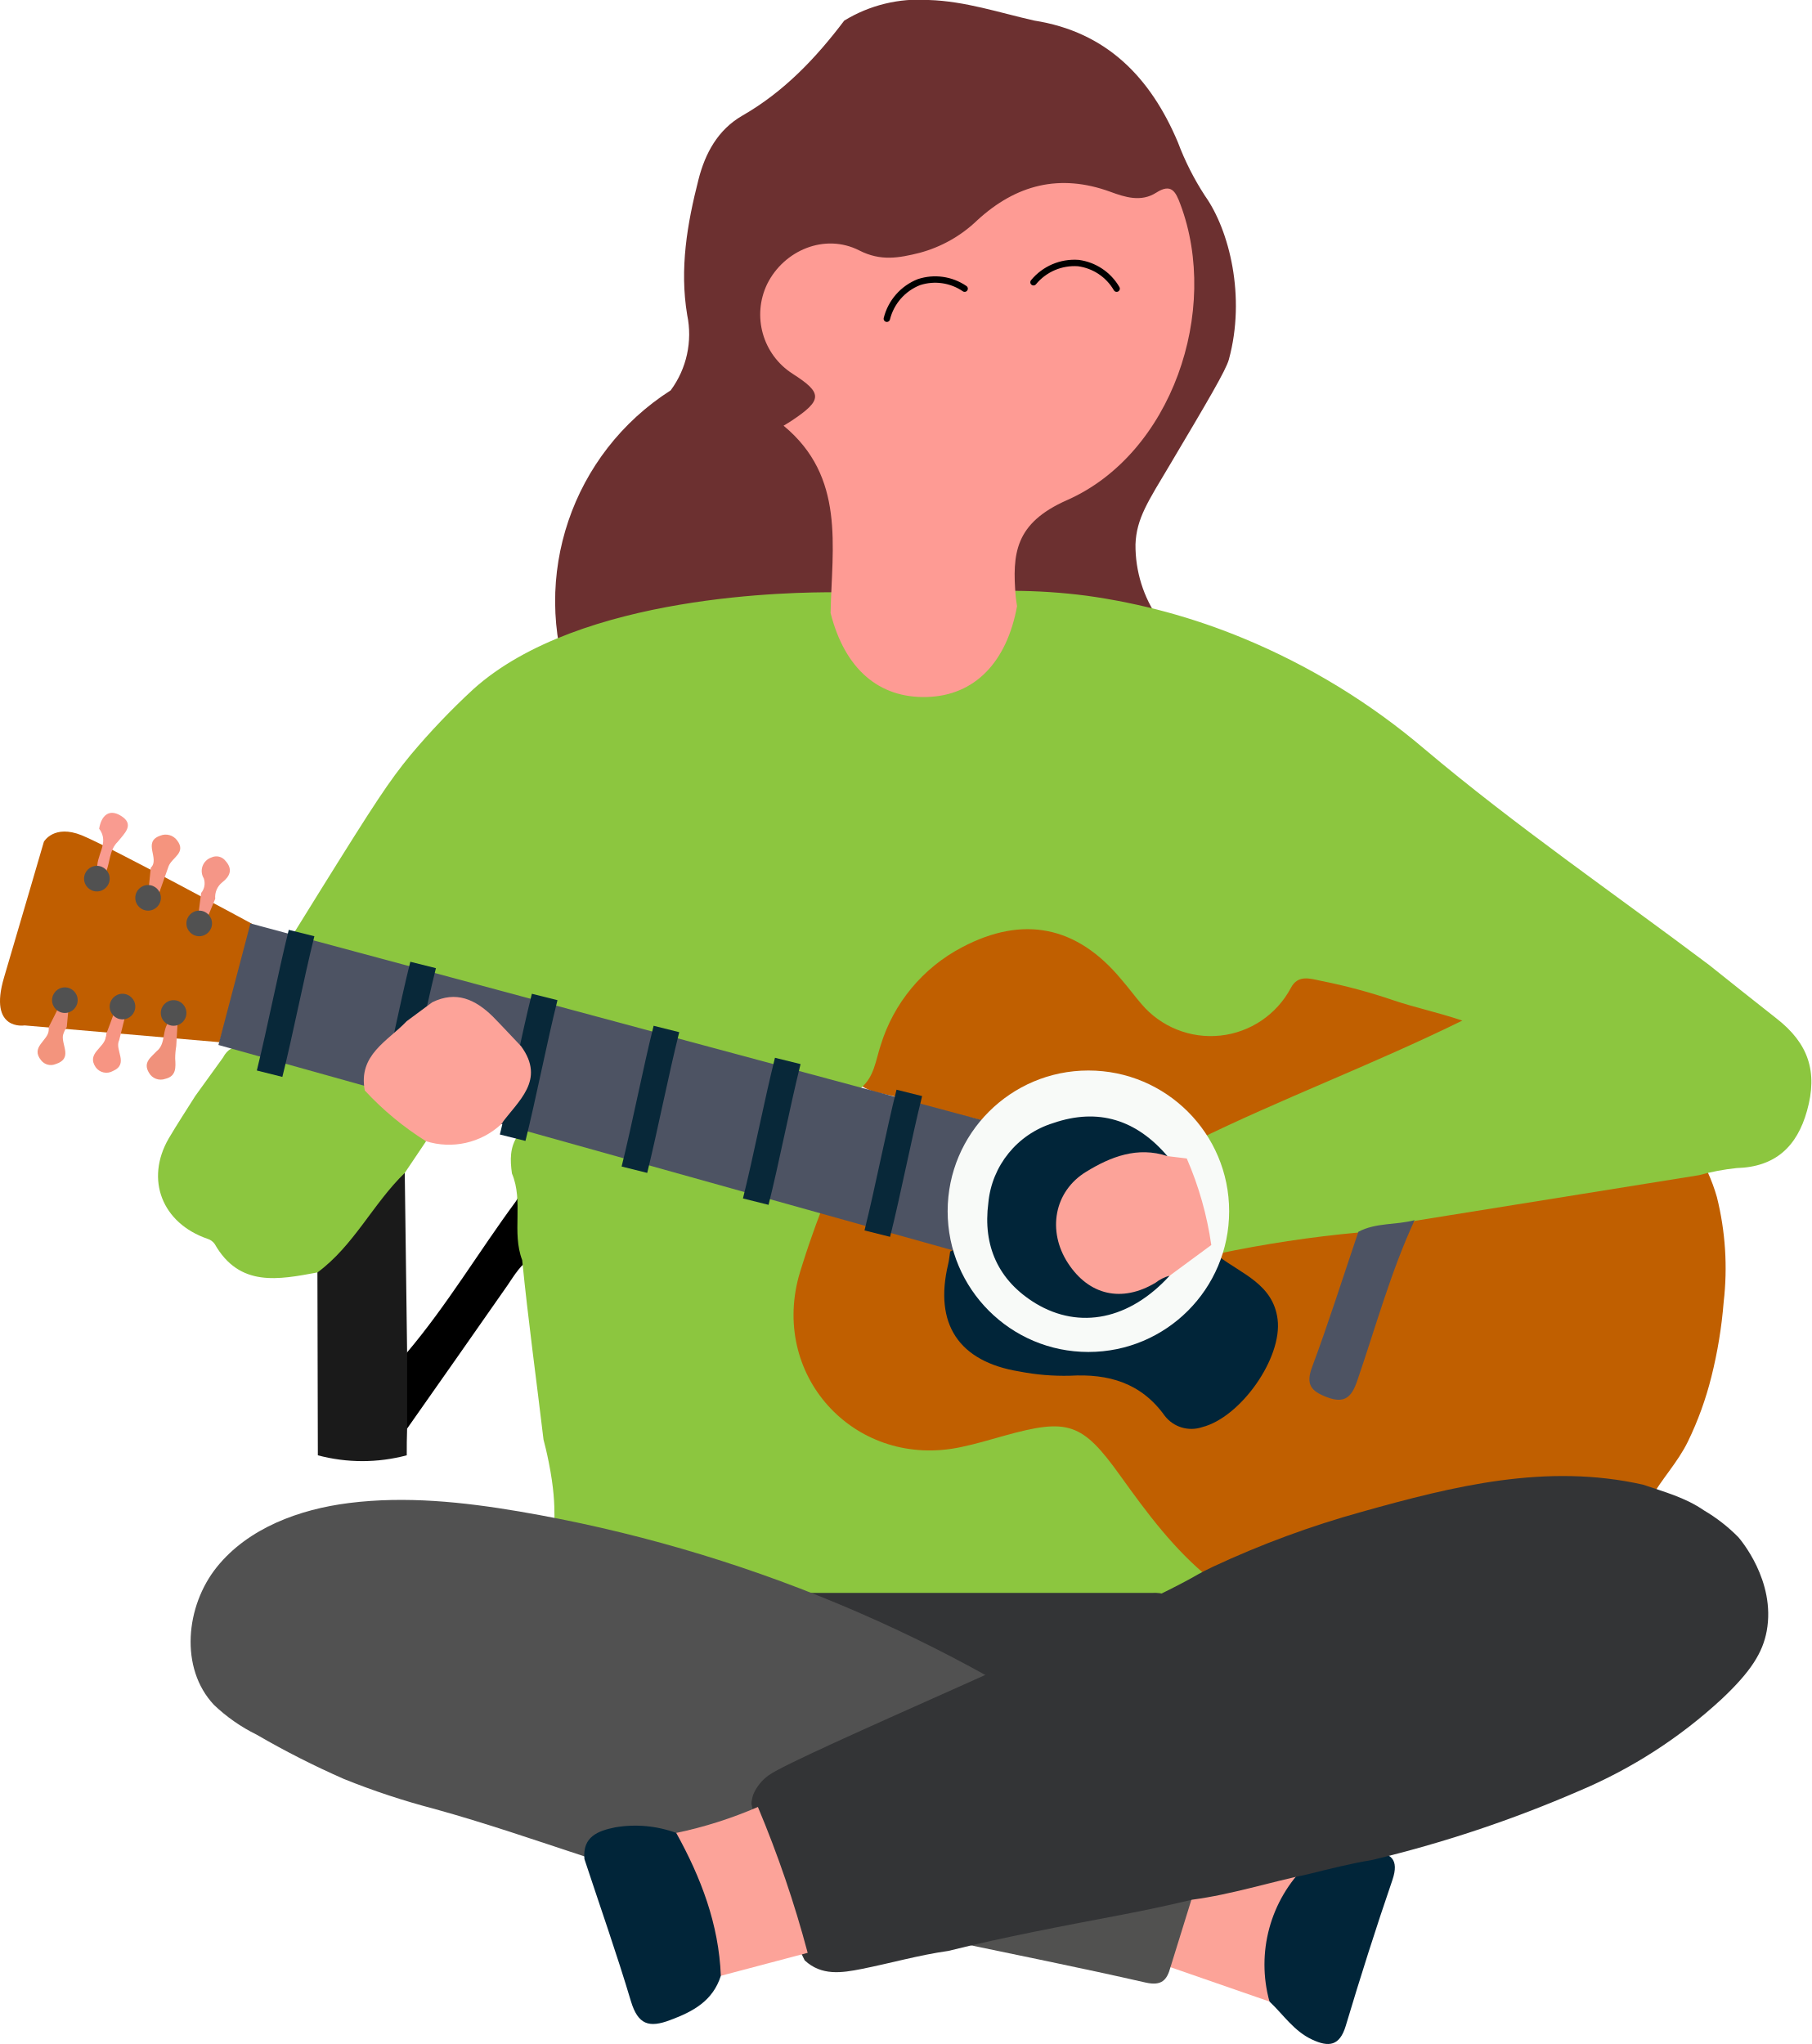
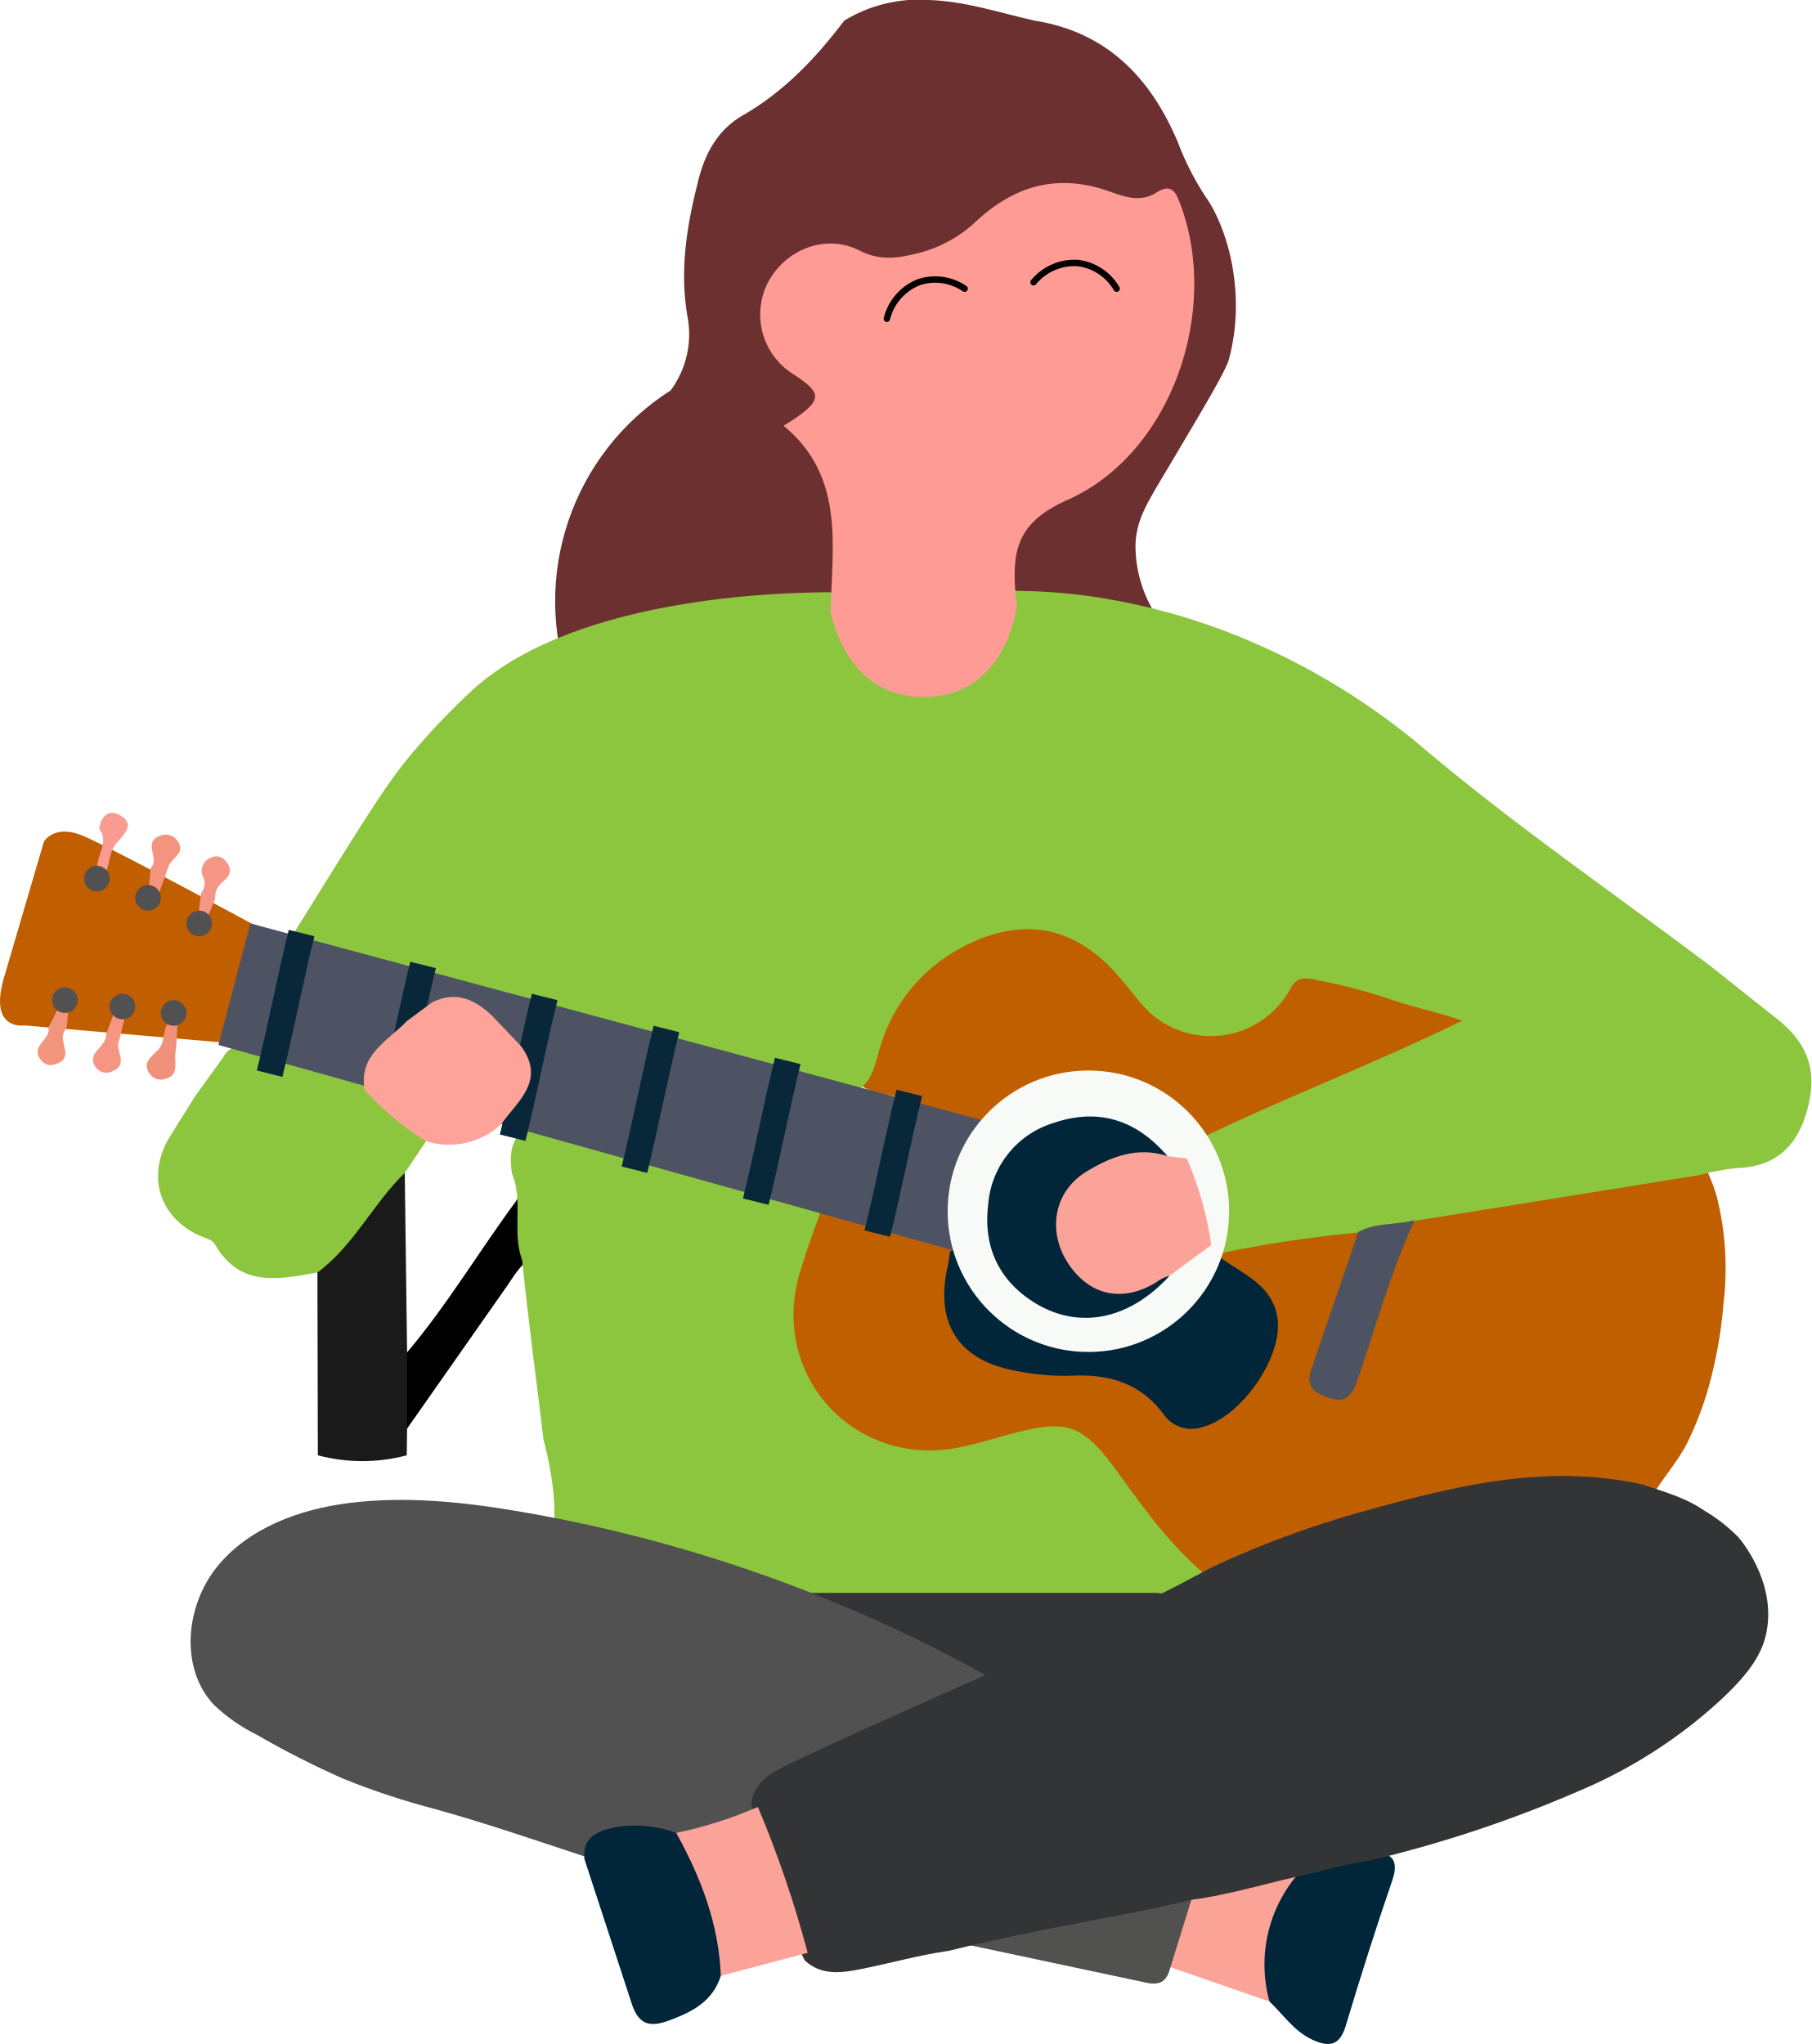
- <svg xmlns="http://www.w3.org/2000/svg" viewBox="0 0 254.69 287.42">
+ <svg xmlns="http://www.w3.org/2000/svg" xmlns:xlink="http://www.w3.org/1999/xlink" viewBox="0 0 254.69 287.42">
+   <path d="M242.35 183.09a41.29 41.29 0 0 0-.95-14.75c-1.36-4.77-4.16-9.27-8.36-11.9-6.9-4.31-15.79-2.84-23.77-1.26-39.92 7.91-44.71 21.91-62.39 19.94-18.08-2-26-16-34.32-11.09s-5.54 22.58-5.4 23.38C110 203.63 125.25 218 135 217.09c1.9-.17 7.67-1.29 13.64 1.67.93.46 1.53 1 2.18 1.27 5.39 2.6 9.79 6.82 14.59 10.4 9 6.7 19.84 11.3 31 11.1s22.59-5.8 28.11-15.53a65.61 65.61 0 0 1 5.37-8.29c1.76-2.28.88-4.69 2.2-7 1.58-2.78 3.8-5.08 5.23-8a46.7 46.7 0 0 0 3.3-9.1 64.19 64.19 0 0 0 1.73-10.52z" fill="#c05f00" />
+   <path d="M110.89 228.28a4.84 4.84 0 0 0 2.58 4.63 61.33 61.33 0 0 0 11.39 6 64.22 64.22 0 0 0 12.74 4.59 65.4 65.4 0 0 0 8.94 1 11.89 11.89 0 0 0 4.76-.34 11.12 11.12 0 0 0 3.06-1.88 84.82 84.82 0 0 0 12.73-12.4 15.28 15.28 0 0 0 3-4.77.84.84 0 0 0 0-.58.85.85 0 0 0-.48-.37l-7.93-3.47a92.55 92.55 0 0 0-10.62-4.13 46.63 46.63 0 0 0-26.18-.08 67.11 67.11 0 0 1-7.46 2.08c-1.77.3-5.08.22-5.89 2.2-.85 2.16-.71 5.24-.64 7.52z" fill="#333436" />
+   <path d="M178.49 281.45c1.95 1.83 3.43 4.16 6 5.35 2.31 1.08 3.86.93 4.72-1.92 2.06-6.88 4.23-13.72 6.56-20.51 1-2.94-.21-3.84-2.81-4a18.26 18.26 0 0 0-9.22 1.87c-7.4 4.81-9.62 12.96-5.25 19.21z" fill="#012539" />
+   <path d="M133.51 272.92l27.57 5.86c2.25.51 3-.35 3.49-2.16 3.5-2.83 4.77-6.34 3.32-10.71-10.07 1.07-19.86 3.6-29.71 5.75-1.56.34-3.35.02-4.67 1.26z" fill="#515150" />
+   <path d="M167.89 265.91q-1.66 5.35-3.32 10.71l13.92 4.83a19.53 19.53 0 0 1 5.22-19.21c-5.31 1.05-10.71 1.81-15.82 3.67z" fill="#fca398" />
+   <path d="M127.93 154.94l2 .57 9.39 2.37c10-8.78 21.82-7.44 29.46 3.33L209.24 144c0-.37-.07-.74-.11-1.11q-6.23-1.76-12.64-3.44-8.37-2.21-16.48-4.16c-9.39 7.76-14.08 8.38-16.6 7-1.52-.82-1.78-2-3.63-4.54-10.45-14.45-26.62-8.72-33.94 1.44-2.88 4-4.12 8.56-5 13.29 2.08 1.63 4.87 1.22 7.09 2.46z" fill="#c05f00" />
+   <path d="M118.7 2.9c-4 5.29-8.48 10-14.29 13.34-3.5 2-5.27 5.35-6.2 9-1.59 6.23-2.68 12.53-1.59 19.05a13.29 13.29 0 0 1-2.32 10.6 35.17 35.17 0 0 0-14.12 41.68l36.56-10.4c3-5.17 2.24-17.48-1.52-22-1.79-2.15-3-3.87-.53-6.46 1.7-1.81.9-3.78-.87-5.49-5.41-5.22-6.36-8.31-4-12.2 2.22-3.64 5.81-4.43 12.35-2.51 3.59 1.05 6.81-.12 10-1.37a23 23 0 0 0 6.83-4.4c4.57-4 9.82-4.77 15.54-3.42 1.89.44 3.8 1.19 5.74.79 3.44-.72 4.49 1.16 5 4 3 15.69-4 29.92-18.48 37.25-6 3-7.54 9.07-3.85 14.85l20 1.89a18 18 0 0 1-3.3-10.56c.14-3.64 1.75-6 4.87-11.24 5.23-8.81 7.84-13.22 8.26-14.75 2.41-8.81.07-18.19-3.35-23a38.64 38.64 0 0 1-3.82-7.55c-3.84-9.09-10-15.51-20.21-17.11-4.91-1.11-9.7-2.73-14.82-2.89a20.08 20.08 0 0 0-11.88 2.9z" fill="#6c3030" />
+   <path d="M238.88 165.25a32.51 32.51 0 0 1 5.28-1c5.44-.15 8.5-3 9.91-8.06 1.54-5.48.21-9.48-4.32-13l-9.46-7.51c-13.39-10.07-27.24-19.58-40-30.35a95.88 95.88 0 0 0-25.44-15.56 89.71 89.71 0 0 0-22.05-6 82.06 82.06 0 0 0-10.52-.69c.09 1.68.08 5.83-2.7 9-5 5.7-16.27 5.11-20.51-.8a11.66 11.66 0 0 1-1.78-8c-5.28 0-35.73.13-50.75 13.64a100.46 100.46 0 0 0-8.8 9.23c-3 3.64-5 6.69-12.84 19.29l-6.06 9.77 5.36-2.43c4.72 2.64 10.14 3 15.17 4.59a9.17 9.17 0 0 0 2 .48c5 1.34 9.93 3.09 15.06 4a4.23 4.23 0 0 0 1.32.3 115.37 115.37 0 0 0 14.21 4.24c1.32.26 2.61.61 3.91 1 4.31 1.19 8.52 2.8 12.92 3.68 1.38.18 2.55 1 3.94 1.18 2.71.86 5.41 2 8.31.74 1.88-1.55 2.08-3.89 2.78-6a23.25 23.25 0 0 1 11.45-13.79c8.58-4.53 16.15-3 22.38 4.51 1 1.15 1.87 2.34 2.84 3.47a12.76 12.76 0 0 0 21-2.25c1-1.92 2.69-1.33 4.27-1a79.45 79.45 0 0 1 10.17 2.73c2.94 1 6 1.63 9.68 2.85-12.77 6.27-25.5 11-37.68 17a4.09 4.09 0 0 0-1.75 2.83 43.93 43.93 0 0 0 3.27 11.89 2.31 2.31 0 0 0 1.73 1.08 172.78 172.78 0 0 1 19.84-3 6.87 6.87 0 0 0 7.91-1.64z" fill="#8cc63f" />
+   <path d="M73.48 165.18c-.45 1.24-.13 2.63-1 3.82-5.16 7-9.62 14.52-15.26 21.19-2.7 3.83-2.7 6.92 0 10.72l14.12-20.15c1-1.47 1.88-3 3.51-4q-.68-5.76-1.37-11.58z" />
+   <path d="M170.16 222c-5.07-4.08-8.89-9.25-12.64-14.48-5.36-7.49-7.33-8.14-16.33-5.63-2 .56-4 1.16-6.06 1.59-14.56 3.12-26.68-9.56-22.84-23.93.13-.48.35-1.16.59-1.93 1.26-4 2.45-7.08 3.27-9.13a14.57 14.57 0 0 1-3.68.13 12.61 12.61 0 0 1-4.46-1 15.06 15.06 0 0 0-3.26-1.09A134.63 134.63 0 0 0 91.62 163c-1.41-.09-2.63-.92-4-1a74.23 74.23 0 0 0-9.82-3c-1.73-.42-3.52-.74-5 .69-1.14 1.64-1.08 3.47-.82 5.32 1.66 3.92-.06 8.25 1.44 12.18.84 8.44 2 16.84 3 25.25.18.68.46 1.79.73 3.15 1.5 7.46.24 9 1.25 11.5 3.26 8.17 22.71 7.79 25.09 7.49a7 7 0 0 0 2.92-.33 9.33 9.33 0 0 1 3.11-.26h52.41a5.32 5.32 0 0 1 2.2.3c2.43.4 4.22-.93 6.03-2.29z" fill="#8cc63f" />
+   <path d="M143 85.23l-.19-1.33c-.5-6.07-.13-10.33 7.23-13.58 14.71-6.5 21.54-26.65 15.92-41.6-.65-1.74-1.25-3-3.39-1.63s-4.39.64-6.48-.13c-7.09-2.58-13.22-1-18.67 4a18.64 18.64 0 0 1-8.11 4.59c-2.9.72-5.46 1.22-8.51-.34-4.85-2.46-10.59 0-12.93 4.72a9.89 9.89 0 0 0 3.56 12.62c4.26 2.72 4.24 3.7-.14 6.62-.36.24-.73.45-1.12.69 8.72 7.2 6.8 17 6.61 26.34 2 7.87 6.79 12 13.54 11.81S141.56 93.1 143 85.23z" fill="#fe9b94" />
+   <path d="M3.46 144.19s-5.14.85-2.89-6.75l5.6-19.08s1.41-2.49 5.33-.9 24 12.48 24 12.48l-4.63 16.61z" fill="#c05e00" />
+   <path d="M48.37 250.16a122.16 122.16 0 0 1-12.29-6.24 24 24 0 0 1-6-4.19c-4.84-5.14-4-13.9.41-19.38s11.58-8.12 18.58-9c7.94-1 16-.16 23.9 1.18a206.74 206.74 0 0 1 85.87 35.85 27.75 27.75 0 0 1-10 6.48c-8.93 3.72-18.71 4.79-28.15 6.94-6.46 1.47-12.85 3.48-19.47 3.91a31.08 31.08 0 0 1-10.43-1c-3-.87-5.59-2.68-8.56-3.65-7-2.31-14-4.72-21.15-6.7a105 105 0 0 1-12.71-4.2z" fill="#515151" />
+   <path d="M167.2 222.08l3.32-1.76a133.84 133.84 0 0 1 20.94-7.73c12.94-3.63 25.95-6.88 39.56-3.82 2.93 1 5.95 1.81 8.55 3.61a23.53 23.53 0 0 1 4.83 3.76c.23.26 5.31 6.14 4 13.22-.56 3-2.18 5.66-6.38 9.6a68.87 68.87 0 0 1-19.92 12.84 175.77 175.77 0 0 1-29.21 9.75c-3 .49-6 1.26-9 2-5.44 1.13-10.75 2.85-16.28 3.58q-5 1.19-10 2.14c-8.12 1.55-16.24 3.06-24.27 5.06-4.12.58-8.13 1.73-12.2 2.54-2.78.55-5.62 1-8-1.21-3.51-7-5.67-14.44-7.49-22a4.91 4.91 0 0 1 .26-1.32 6.31 6.31 0 0 1 2.22-2.74c3.94-2.79 46.23-20.54 59.07-27.52z" fill="#333436" />
+   <path d="M106.56 254.09a59.21 59.21 0 0 1-11.48 3.65c-.81 1.14-.31 2.27.1 3.35a103.06 103.06 0 0 1 4.51 14.29 3.11 3.11 0 0 0 1.66 2.45l12.21-3.23a156.36 156.36 0 0 0-7-20.51z" fill="#fca399" />
+   <path d="M101.35 277.83c-.28-7.26-2.8-13.83-6.27-20.09a16.73 16.73 0 0 0-8.61-.78c-2.39.49-4.59 1.3-4.3 4.45l6.54 20c1 3.29 2.53 3.79 5.56 2.63 3.23-1.2 5.97-2.71 7.08-6.21zM133.59 176l-.28 1.77c-2 8.39 1.48 13.69 10 15.08a33 33 0 0 0 7.13.6c5.43-.31 10 1 13.32 5.63a4.73 4.73 0 0 0 5.26 1.6c5.41-1.37 11.31-9.73 10.61-15.18-.63-4.9-5-6.34-8.24-8.81-2.21.44-2.87 2.47-4 4-8.28 11.31-22.61 10.64-29.9-1.41-.76-1.26-1.25-2.73-2.69-3.48a1.28 1.28 0 0 0-1.21.2z" fill="#012539" />
+   <path d="M198.9 171.57c-2.6.71-5.43.32-7.91 1.64l-6.5 19c-.94 2.5-.13 3.41 2.06 4.25 2.44.93 3.45.08 4.25-2.22 2.62-7.6 4.72-15.37 8.1-22.67z" fill="#4d5363" />
+   <path d="M56.91 164.93l3-4.46c-1.55-3.85-5.44-5.34-8.11-8.07-3.64-1.69-7.67-2.14-11.38-3.6-1.27-.31-2.53-.67-3.8-1-1.84-.17-3.91-1.64-5.27.92l-3.88 5.37-3.75 6c-3.34 5.78-.93 11.92 5.47 14.11a1.93 1.93 0 0 1 1 .73c3.49 6.14 9 5 14.42 4a3.78 3.78 0 0 0 3.92-1.55c3.32-3.8 6.9-7.38 8.38-12.45z" fill="#8cc63f" />
+   <path d="M56.91 164.93c-4.47 4.33-7.16 10.23-12.28 14l.06 25.71a24.3 24.3 0 0 0 12.5 0l.05-3.72V190.2q-.17-12.64-.33-25.27z" fill="#1a1a1a" />
+   <path d="M24.78 147.1l.19-3.28a.66.66 0 0 0-1.13-.24c-1.15 1.19-.44 3.18-1.84 4.26-.78.85-1.93 1.55-1.06 3a1.89 1.89 0 0 0 2.31.86c1.55-.37 1.46-1.61 1.38-2.85a10.55 10.55 0 0 1 .15-1.75z" fill="#f0917b" />
+   <path d="M9.39 144.41l.24-2.61a1.1 1.1 0 0 0-1.3-.32l-1.48 2.94v.44c-.07 1.49-2.63 2.35-1.06 4.25a1.73 1.73 0 0 0 2 .53c2.5-.78.84-2.66 1.06-4.06a4 4 0 0 1 .54-1.17z" fill="#f3947d" />
+   <path d="M22.33 125.69l1.36-3.84c.45-1.28 2.58-1.92 1.19-3.71a2 2 0 0 0-2.35-.63c-2.56.88 0 3.25-1.33 4.51l-.34 3.35a1.14 1.14 0 0 0 1.47.32z" fill="#f5947e" />
+   <path d="M16.76 146.26l.84-3.37c-.38-.74-.94-.73-1.59-.38l-1.07 2.87c0 .15 0 .3-.07.44-.17 1.53-2.76 2.29-1.41 4.26a1.85 1.85 0 0 0 2.42.52c2.31-1.01.18-2.97.88-4.34z" fill="#f79583" />
+   <path d="M28.28 125.57l-.34 2.67c.23.69.46 1.38 1.32.56l1-2.41a2.65 2.65 0 0 1 1-2.33c1.1-.85 1.49-1.85.45-3a1.62 1.62 0 0 0-2-.48 2 2 0 0 0-1.06 2.93 2.12 2.12 0 0 1-.37 2.06z" fill="#f59687" />
+   <path d="M14.89 122.66c.6-1.42.46-3.13 1.68-4.31.89-1.13 2.43-2.4.44-3.63-1.7-1.06-2.78 0-3.07 1.82 1.56 2-.61 3.88-.22 5.85q.41.93 1.17.27z" fill="#f99b90" />
+   <g fill="#515151">
+     <circle cx="9.12" cy="140.64" r="1.8" />
+     <circle cx="17.22" cy="141.54" r="1.8" />
+     <circle cx="24.41" cy="142.44" r="1.8" />
+     <circle cx="28.01" cy="129.85" r="1.8" />
+     <circle cx="20.82" cy="126.25" r="1.8" />
+     <circle cx="13.62" cy="123.55" r="1.8" />
+   </g>
+   <path d="M136.84,176.62,30.71,146.94l4.5-17.09,107,28.78Z" fill="#4d5363" />
+   <circle cx="153.03" cy="170.32" r="19.79" fill="#f8faf8" />
+   <path d="M164.44 179.4c-1.31-.55-2.25.44-3.35.79-5.11 1.6-9.12-.34-10.63-5.13s.58-8.85 5.6-10.48c2.64-.85 5.39-1.35 8.09-2-4.34-5.1-9.72-6.85-16.09-4.65a13 13 0 0 0-9.1 11.23c-.78 6 1.37 10.91 6.67 14.13 6.18 3.71 13.19 2.26 18.81-3.89z" fill="#012539" />
+   <path d="M166.86 162.9l-2.71-.33c-4.21-1.4-8 .09-11.42 2.19-4.53 2.75-5.52 8.34-2.57 12.86s7.56 5.59 12.3 2.76a5.65 5.65 0 0 1 2-1l5.85-4.31a47.38 47.38 0 0 0-3.45-12.17z" fill="#fca399" />
+   <g fill="#082839">
+     <path d="M91 164.93l-3.6-.9c1.5-6 3-13.8 4.5-19.79l3.6.9c-1.5 5.99-3.03 13.79-4.5 19.79zm17.06 4.49l-3.6-.9c1.5-6 3-13.79 4.5-19.78l3.6.89c-1.5 6-3 13.8-4.5 19.79z" />
+     <use xlink:href="#B" />
+     <use xlink:href="#B" x="-51.27" y="-13.49" />
+     <use xlink:href="#B" x="-68.36" y="-17.99" />
+     <path d="M39.7 151.43l-3.59-.9c1.49-6 3-13.79 4.49-19.78l3.6.9c-1.5 5.99-3 13.79-4.5 19.78z" />
+   </g>
+   <path d="M60.77 140.94l-3.58 2.65c-2.68 2.82-6.86 4.73-5.9 9.75a42.32 42.32 0 0 0 8.6 7.13 10.78 10.78 0 0 0 10.54-2.35c2.38-3.3 6.34-6.19 2.84-11l-4-4.2c-2.44-2.38-5.13-3.64-8.5-1.98z" fill="#fda399" />
+   <path d="M157 40.59a7.34 7.34 0 0 0-5.39-3.6 7.46 7.46 0 0 0-6.3 2.7m-9.68.9a7.33 7.33 0 0 0-6.42-.92 7.46 7.46 0 0 0-4.52 5.15" fill="none" stroke="#000" stroke-linecap="round" stroke-linejoin="round" stroke-width=".9" />
  <defs>
-     <style>.cls-1{fill:#c05f00;}.cls-2{fill:#333436;}.cls-3{fill:#012539;}.cls-4{fill:#515150;}.cls-5{fill:#fca398;}.cls-6{fill:#6c3030;}.cls-7{fill:#8cc63f;}.cls-8{fill:#fe9b94;}.cls-9{fill:#c05e00;}.cls-10{fill:#515151;}.cls-11{fill:#fca399;}.cls-12{fill:#4d5363;}.cls-13{fill:#1a1a1a;}.cls-14{fill:#f0917b;}.cls-15{fill:#f3947d;}.cls-16{fill:#f5947e;}.cls-17{fill:#f79583;}.cls-18{fill:#f59687;}.cls-19{fill:#f99b90;}.cls-20{fill:#f8faf8;}.cls-21{fill:#082839;}.cls-22{fill:#fda399;}.cls-23{fill:none;stroke:#000;stroke-linecap:round;stroke-linejoin:round;stroke-width:0.9px;}</style>
+     <path id="B" d="M125.15 173.92l-3.6-.9c1.5-6 3-13.79 4.5-19.79l3.6.9c-1.5 6-3 13.79-4.5 19.79z" />
  </defs>
-   <g id="Layer_2" data-name="Layer 2">
-     <g id="Layer_1-2" data-name="Layer 1">
-       <path class="cls-1" d="M242.35,183.09a41.29,41.29,0,0,0-.95-14.75c-1.36-4.77-4.16-9.27-8.36-11.9-6.9-4.31-15.79-2.84-23.77-1.26-39.92,7.91-44.71,21.91-62.39,19.94-18.08-2-26-16-34.32-11.09s-5.54,22.58-5.4,23.38C110,203.63,125.25,218,135,217.09c1.9-.17,7.67-1.29,13.64,1.67.93.46,1.53,1,2.18,1.27,5.39,2.6,9.79,6.82,14.59,10.4,9,6.7,19.84,11.3,31,11.1S219,235.73,224.52,226a65.61,65.61,0,0,1,5.37-8.29c1.76-2.28.88-4.69,2.2-7,1.58-2.78,3.8-5.08,5.23-8a46.7,46.7,0,0,0,3.3-9.1A64.19,64.19,0,0,0,242.35,183.09Z" />
-       <path class="cls-2" d="M110.89,228.28a4.84,4.84,0,0,0,2.58,4.63,61.33,61.33,0,0,0,11.39,6,64.22,64.22,0,0,0,12.74,4.59,65.4,65.4,0,0,0,8.94,1,11.89,11.89,0,0,0,4.76-.34,11.12,11.12,0,0,0,3.06-1.88,84.82,84.82,0,0,0,12.73-12.4,15.28,15.28,0,0,0,3-4.77.84.84,0,0,0,0-.58.85.85,0,0,0-.48-.37l-7.93-3.47a92.55,92.55,0,0,0-10.62-4.13,46.63,46.63,0,0,0-26.18-.08,67.11,67.11,0,0,1-7.46,2.08c-1.77.3-5.08.22-5.89,2.2C110.68,222.92,110.82,226,110.89,228.28Z" />
-       <path class="cls-3" d="M178.49,281.45c1.95,1.83,3.43,4.16,6,5.35,2.31,1.08,3.86.93,4.72-1.92,2.06-6.88,4.23-13.72,6.56-20.51,1-2.94-.21-3.84-2.81-4a18.26,18.26,0,0,0-9.22,1.87C176.34,267.05,174.12,275.2,178.49,281.45Z" />
-       <path class="cls-4" d="M133.51,272.92c9.19,1.93,18.41,3.77,27.57,5.86,2.25.51,3-.35,3.49-2.16,3.5-2.83,4.77-6.34,3.32-10.71-10.07,1.07-19.86,3.6-29.71,5.75C136.62,272,134.83,271.68,133.51,272.92Z" />
-       <path class="cls-5" d="M167.89,265.91q-1.66,5.35-3.32,10.71l13.92,4.83a19.53,19.53,0,0,1,5.22-19.21C178.4,263.29,173,264.05,167.89,265.91Z" />
-       <path class="cls-1" d="M127.93,154.94l2,.57,9.39,2.37c10-8.78,21.82-7.44,29.46,3.33L209.24,144c0-.37-.07-.74-.11-1.11q-6.23-1.76-12.64-3.44-8.37-2.21-16.48-4.16c-9.39,7.76-14.08,8.38-16.6,7-1.52-.82-1.78-2-3.63-4.54-10.45-14.45-26.62-8.72-33.94,1.44-2.88,4-4.12,8.56-5,13.29C122.92,154.11,125.71,153.7,127.93,154.94Z" />
-       <path class="cls-6" d="M118.7,2.9c-4,5.29-8.48,10-14.29,13.34-3.5,2-5.27,5.35-6.2,9-1.59,6.23-2.68,12.53-1.59,19.05A13.29,13.29,0,0,1,94.3,54.89,35.17,35.17,0,0,0,80.18,96.57l36.56-10.4c3-5.17,2.24-17.48-1.52-22-1.79-2.15-3-3.87-.53-6.46,1.7-1.81.9-3.78-.87-5.49-5.41-5.22-6.36-8.31-4-12.2,2.22-3.64,5.81-4.43,12.35-2.51,3.59,1.05,6.81-.12,10-1.37A23,23,0,0,0,139,31.74c4.57-4,9.82-4.77,15.54-3.42,1.89.44,3.8,1.19,5.74.79,3.44-.72,4.49,1.16,5,4,3,15.69-4,29.92-18.48,37.25-6,3-7.54,9.07-3.85,14.85l20,1.89a18,18,0,0,1-3.3-10.56c.14-3.64,1.75-6,4.87-11.24,5.23-8.81,7.84-13.22,8.26-14.75,2.41-8.81.07-18.19-3.35-23A38.64,38.64,0,0,1,165.61,20c-3.84-9.09-10-15.51-20.21-17.11C140.49,1.78,135.7.16,130.58,0A20.08,20.08,0,0,0,118.7,2.9Z" />
-       <path class="cls-7" d="M238.88,165.25a32.51,32.51,0,0,1,5.28-1c5.44-.15,8.5-3,9.91-8.06,1.54-5.48.21-9.48-4.32-13-3.17-2.48-6.31-5-9.46-7.51-13.39-10.07-27.24-19.58-40-30.35a95.88,95.88,0,0,0-25.44-15.56,89.71,89.71,0,0,0-22.05-6,82.06,82.06,0,0,0-10.52-.69c.09,1.68.08,5.83-2.7,9-5,5.7-16.27,5.11-20.51-.8a11.66,11.66,0,0,1-1.78-8c-5.28,0-35.73.13-50.75,13.64a100.46,100.46,0,0,0-8.8,9.23c-3,3.64-5,6.69-12.84,19.29l-6.06,9.77,5.36-2.43c4.72,2.64,10.14,3,15.17,4.59a9.17,9.17,0,0,0,2,.48c5,1.34,9.93,3.09,15.06,4a4.23,4.23,0,0,0,1.32.3,115.37,115.37,0,0,0,14.21,4.24c1.32.26,2.61.61,3.91,1,4.31,1.19,8.52,2.8,12.92,3.68,1.38.18,2.55,1,3.94,1.18,2.71.86,5.41,2,8.31.74,1.88-1.55,2.08-3.89,2.78-6a23.25,23.25,0,0,1,11.45-13.79c8.58-4.53,16.15-3,22.38,4.51,1,1.15,1.87,2.34,2.84,3.47a12.76,12.76,0,0,0,21-2.25c1-1.92,2.69-1.33,4.27-1a79.45,79.45,0,0,1,10.17,2.73c2.94,1,6,1.63,9.68,2.85-12.77,6.27-25.5,11-37.68,17a4.09,4.09,0,0,0-1.75,2.83,43.93,43.93,0,0,0,3.27,11.89,2.31,2.31,0,0,0,1.73,1.08,172.78,172.78,0,0,1,19.84-3,6.87,6.87,0,0,0,7.91-1.64Z" />
-       <path d="M73.48,165.18c-.45,1.24-.13,2.63-1,3.82-5.16,7-9.62,14.52-15.26,21.19-2.7,3.83-2.7,6.92,0,10.72,4.71-6.72,9.44-13.42,14.12-20.15,1-1.47,1.88-3,3.51-4Q74.17,171,73.48,165.18Z" />
-       <path class="cls-7" d="M170.16,222c-5.07-4.08-8.89-9.25-12.64-14.48-5.36-7.49-7.33-8.14-16.33-5.63-2,.56-4,1.16-6.06,1.59-14.56,3.12-26.68-9.56-22.84-23.93.13-.48.35-1.16.59-1.93,1.26-4,2.45-7.08,3.27-9.13a14.57,14.57,0,0,1-3.68.13,12.61,12.61,0,0,1-4.46-1,15.06,15.06,0,0,0-3.26-1.09A134.63,134.63,0,0,0,91.62,163c-1.41-.09-2.63-.92-4-1A74.23,74.23,0,0,0,77.8,159c-1.73-.42-3.52-.74-5,.69-1.14,1.64-1.08,3.47-.82,5.32,1.66,3.92-.06,8.25,1.44,12.18.84,8.44,2,16.84,3,25.25.18.68.46,1.79.73,3.15,1.5,7.46.24,9,1.25,11.5,3.26,8.17,22.71,7.79,25.09,7.49a7,7,0,0,0,2.92-.33,9.33,9.33,0,0,1,3.11-.26h52.41a5.32,5.32,0,0,1,2.2.3C166.56,224.69,168.35,223.36,170.16,222Z" />
-       <path class="cls-8" d="M143,85.23c-.07-.45-.15-.89-.19-1.33-.5-6.07-.13-10.33,7.23-13.58,14.71-6.5,21.54-26.65,15.92-41.6-.65-1.74-1.25-3-3.39-1.63s-4.39.64-6.48-.13c-7.09-2.58-13.22-1-18.67,4a18.64,18.64,0,0,1-8.11,4.59c-2.9.72-5.46,1.22-8.51-.34-4.85-2.46-10.59,0-12.93,4.72a9.89,9.89,0,0,0,3.56,12.62c4.26,2.72,4.24,3.7-.14,6.62-.36.24-.73.45-1.12.69,8.72,7.2,6.8,17,6.61,26.34,2,7.87,6.79,12,13.54,11.81S141.56,93.1,143,85.23Z" />
-       <path class="cls-9" d="M3.46,144.19s-5.14.85-2.89-6.75,5.6-19.08,5.6-19.08,1.41-2.49,5.33-.9,24,12.48,24,12.48l-4.63,16.61Z" />
-       <path class="cls-10" d="M48.37,250.16a122.16,122.16,0,0,1-12.29-6.24,24,24,0,0,1-6-4.19c-4.84-5.14-4-13.9.41-19.38s11.58-8.12,18.58-9c7.94-1,16-.16,23.9,1.18a206.74,206.74,0,0,1,85.87,35.85,27.75,27.75,0,0,1-10,6.48c-8.93,3.72-18.71,4.79-28.15,6.94-6.46,1.47-12.85,3.48-19.47,3.91a31.08,31.08,0,0,1-10.43-1c-3-.87-5.59-2.68-8.56-3.65-7-2.31-14-4.72-21.15-6.7A105,105,0,0,1,48.37,250.16Z" />
-       <path class="cls-2" d="M167.2,222.08c.65-.35,1.7-1,3.32-1.76a133.84,133.84,0,0,1,20.94-7.73c12.94-3.63,25.95-6.88,39.56-3.82,2.93,1,5.95,1.81,8.55,3.61a23.53,23.53,0,0,1,4.83,3.76c.23.26,5.31,6.14,4,13.22-.56,3-2.18,5.66-6.38,9.6a68.87,68.87,0,0,1-19.92,12.84,175.77,175.77,0,0,1-29.21,9.75c-3,.49-6,1.26-9,2-5.44,1.13-10.75,2.85-16.28,3.58q-5,1.19-10,2.14c-8.12,1.55-16.24,3.06-24.27,5.06-4.12.58-8.13,1.73-12.2,2.54-2.78.55-5.62,1-8-1.21-3.51-7-5.67-14.44-7.49-22a4.91,4.91,0,0,1,.26-1.32,6.31,6.31,0,0,1,2.22-2.74C112.07,246.81,154.36,229.06,167.2,222.08Z" />
-       <path class="cls-11" d="M106.56,254.09a59.21,59.21,0,0,1-11.48,3.65c-.81,1.14-.31,2.27.1,3.35a103.06,103.06,0,0,1,4.51,14.29,3.11,3.11,0,0,0,1.66,2.45l12.21-3.23A156.36,156.36,0,0,0,106.56,254.09Z" />
-       <path class="cls-3" d="M101.35,277.83c-.28-7.26-2.8-13.83-6.27-20.09a16.73,16.73,0,0,0-8.61-.78c-2.39.49-4.59,1.3-4.3,4.45,2.2,6.67,4.54,13.3,6.54,20,1,3.29,2.53,3.79,5.56,2.63C97.5,282.84,100.24,281.33,101.35,277.83Z" />
-       <path class="cls-3" d="M133.59,176c-.09.59-.14,1.19-.28,1.77-2,8.39,1.48,13.69,10,15.08a33,33,0,0,0,7.13.6c5.43-.31,10,1,13.32,5.63a4.73,4.73,0,0,0,5.26,1.6c5.41-1.37,11.31-9.73,10.61-15.18-.63-4.9-5-6.34-8.24-8.81-2.21.44-2.87,2.47-4,4-8.28,11.31-22.61,10.64-29.9-1.41-.76-1.26-1.25-2.73-2.69-3.48A1.28,1.28,0,0,0,133.59,176Z" />
-       <path class="cls-12" d="M198.9,171.57c-2.6.71-5.43.32-7.91,1.64-2.15,6.33-4.16,12.72-6.5,19-.94,2.5-.13,3.41,2.06,4.25,2.44.93,3.45.08,4.25-2.22C193.42,186.64,195.52,178.87,198.9,171.57Z" />
-       <path class="cls-7" d="M56.91,164.93l3-4.46c-1.55-3.85-5.44-5.34-8.11-8.07-3.64-1.69-7.67-2.14-11.38-3.6-1.27-.31-2.53-.67-3.8-1-1.84-.17-3.91-1.64-5.27.92l-3.88,5.37c-1.26,2-2.57,4-3.75,6-3.34,5.78-.93,11.92,5.47,14.11a1.93,1.93,0,0,1,1,.73c3.49,6.14,9,5,14.42,4a3.78,3.78,0,0,0,3.92-1.55C51.85,173.58,55.43,170,56.91,164.93Z" />
-       <path class="cls-13" d="M56.91,164.93c-4.47,4.33-7.16,10.23-12.28,14l.06,25.71a24.3,24.3,0,0,0,12.5,0c0-1.24,0-2.48.05-3.72,0-3.57,0-7.14,0-10.72Q57.07,177.56,56.91,164.93Z" />
-       <path class="cls-14" d="M24.78,147.1c.06-1.1.13-2.19.19-3.28a.66.66,0,0,0-1.13-.24c-1.15,1.19-.44,3.18-1.84,4.26-.78.85-1.93,1.55-1.06,3a1.89,1.89,0,0,0,2.31.86c1.55-.37,1.46-1.61,1.38-2.85A10.55,10.55,0,0,1,24.78,147.1Z" />
-       <path class="cls-15" d="M9.39,144.41l.24-2.61a1.1,1.1,0,0,0-1.3-.32c-.49,1-1,2-1.48,2.94,0,.15,0,.29,0,.44-.07,1.49-2.63,2.35-1.06,4.25a1.73,1.73,0,0,0,2,.53c2.5-.78.84-2.66,1.06-4.06A4,4,0,0,1,9.39,144.41Z" />
-       <path class="cls-16" d="M22.33,125.69c.46-1.28.91-2.56,1.36-3.84s2.58-1.92,1.19-3.71a2,2,0,0,0-2.35-.63c-2.56.88,0,3.25-1.33,4.51-.11,1.12-.22,2.23-.34,3.35A1.14,1.14,0,0,0,22.33,125.69Z" />
-       <path class="cls-17" d="M16.76,146.26l.84-3.37c-.38-.74-.94-.73-1.59-.38-.35,1-.71,1.92-1.07,2.87,0,.15,0,.3-.07.44-.17,1.53-2.76,2.29-1.41,4.26a1.85,1.85,0,0,0,2.42.52C18.19,149.59,16.06,147.63,16.76,146.26Z" />
-       <path class="cls-18" d="M28.28,125.57c-.12.89-.23,1.78-.34,2.67.23.69.46,1.38,1.32.56l1-2.41a2.65,2.65,0,0,1,1-2.33c1.1-.85,1.49-1.85.45-3a1.62,1.62,0,0,0-2-.48,2,2,0,0,0-1.06,2.93A2.12,2.12,0,0,1,28.28,125.57Z" />
-       <path class="cls-19" d="M14.89,122.66c.6-1.42.46-3.13,1.68-4.31.89-1.13,2.43-2.4.44-3.63-1.7-1.06-2.78,0-3.07,1.82,1.56,2-.61,3.88-.22,5.85Q14.13,123.32,14.89,122.66Z" />
-       <circle class="cls-10" cx="9.12" cy="140.64" r="1.8" />
-       <circle class="cls-10" cx="17.22" cy="141.54" r="1.8" />
-       <circle class="cls-10" cx="24.41" cy="142.44" r="1.8" />
-       <circle class="cls-10" cx="28.01" cy="129.85" r="1.8" />
-       <circle class="cls-10" cx="20.82" cy="126.25" r="1.8" />
-       <circle class="cls-10" cx="13.62" cy="123.55" r="1.8" />
-       <path class="cls-12" d="M136.84,176.62,30.71,146.94l4.5-17.09,107,28.78Z" />
-       <circle class="cls-20" cx="153.03" cy="170.32" r="19.79" />
-       <path class="cls-3" d="M164.44,179.4c-1.31-.55-2.25.44-3.35.79-5.11,1.6-9.12-.34-10.63-5.13s.58-8.85,5.6-10.48c2.64-.85,5.39-1.35,8.09-2-4.34-5.1-9.72-6.85-16.09-4.65a13,13,0,0,0-9.1,11.23c-.78,6,1.37,10.91,6.67,14.13C151.81,187,158.82,185.55,164.44,179.4Z" />
-       <path class="cls-11" d="M166.86,162.9l-2.71-.33c-4.21-1.4-8,.09-11.42,2.19-4.53,2.75-5.52,8.34-2.57,12.86s7.56,5.59,12.3,2.76a5.65,5.65,0,0,1,2-1l5.85-4.31A47.38,47.38,0,0,0,166.86,162.9Z" />
-       <path class="cls-21" d="M91,164.93l-3.6-.9c1.5-6,3-13.8,4.5-19.79l3.6.9C94,151.13,92.47,158.93,91,164.93Z" />
-       <path class="cls-21" d="M108.06,169.42l-3.6-.9c1.5-6,3-13.79,4.5-19.78l3.6.89C111.06,155.63,109.56,163.43,108.06,169.42Z" />
-       <path class="cls-21" d="M125.15,173.92l-3.6-.9c1.5-6,3-13.79,4.5-19.79l3.6.9C128.15,160.13,126.65,167.92,125.15,173.92Z" />
-       <path class="cls-21" d="M73.88,160.43l-3.6-.9c1.5-6,3-13.79,4.5-19.79l3.6.9C76.88,146.64,75.38,154.43,73.88,160.43Z" />
-       <path class="cls-21" d="M56.79,155.93l-3.6-.9c1.5-6,3-13.79,4.5-19.79l3.6.9C59.79,142.14,58.29,149.93,56.79,155.93Z" />
-       <path class="cls-21" d="M39.7,151.43l-3.59-.9c1.49-6,3-13.79,4.49-19.78l3.6.9C42.7,137.64,41.2,145.44,39.7,151.43Z" />
-       <path class="cls-22" d="M60.77,140.94l-3.58,2.65c-2.68,2.82-6.86,4.73-5.9,9.75a42.32,42.32,0,0,0,8.6,7.13,10.78,10.78,0,0,0,10.54-2.35c2.38-3.3,6.34-6.19,2.84-11-1.34-1.4-2.65-2.83-4-4.2C66.83,140.54,64.14,139.28,60.77,140.94Z" />
-       <path class="cls-23" d="M157,40.59a7.34,7.34,0,0,0-5.39-3.6,7.46,7.46,0,0,0-6.3,2.7" />
-       <path class="cls-23" d="M135.63,40.59a7.33,7.33,0,0,0-6.42-.92,7.46,7.46,0,0,0-4.52,5.15" />
-     </g>
-   </g>
</svg>
